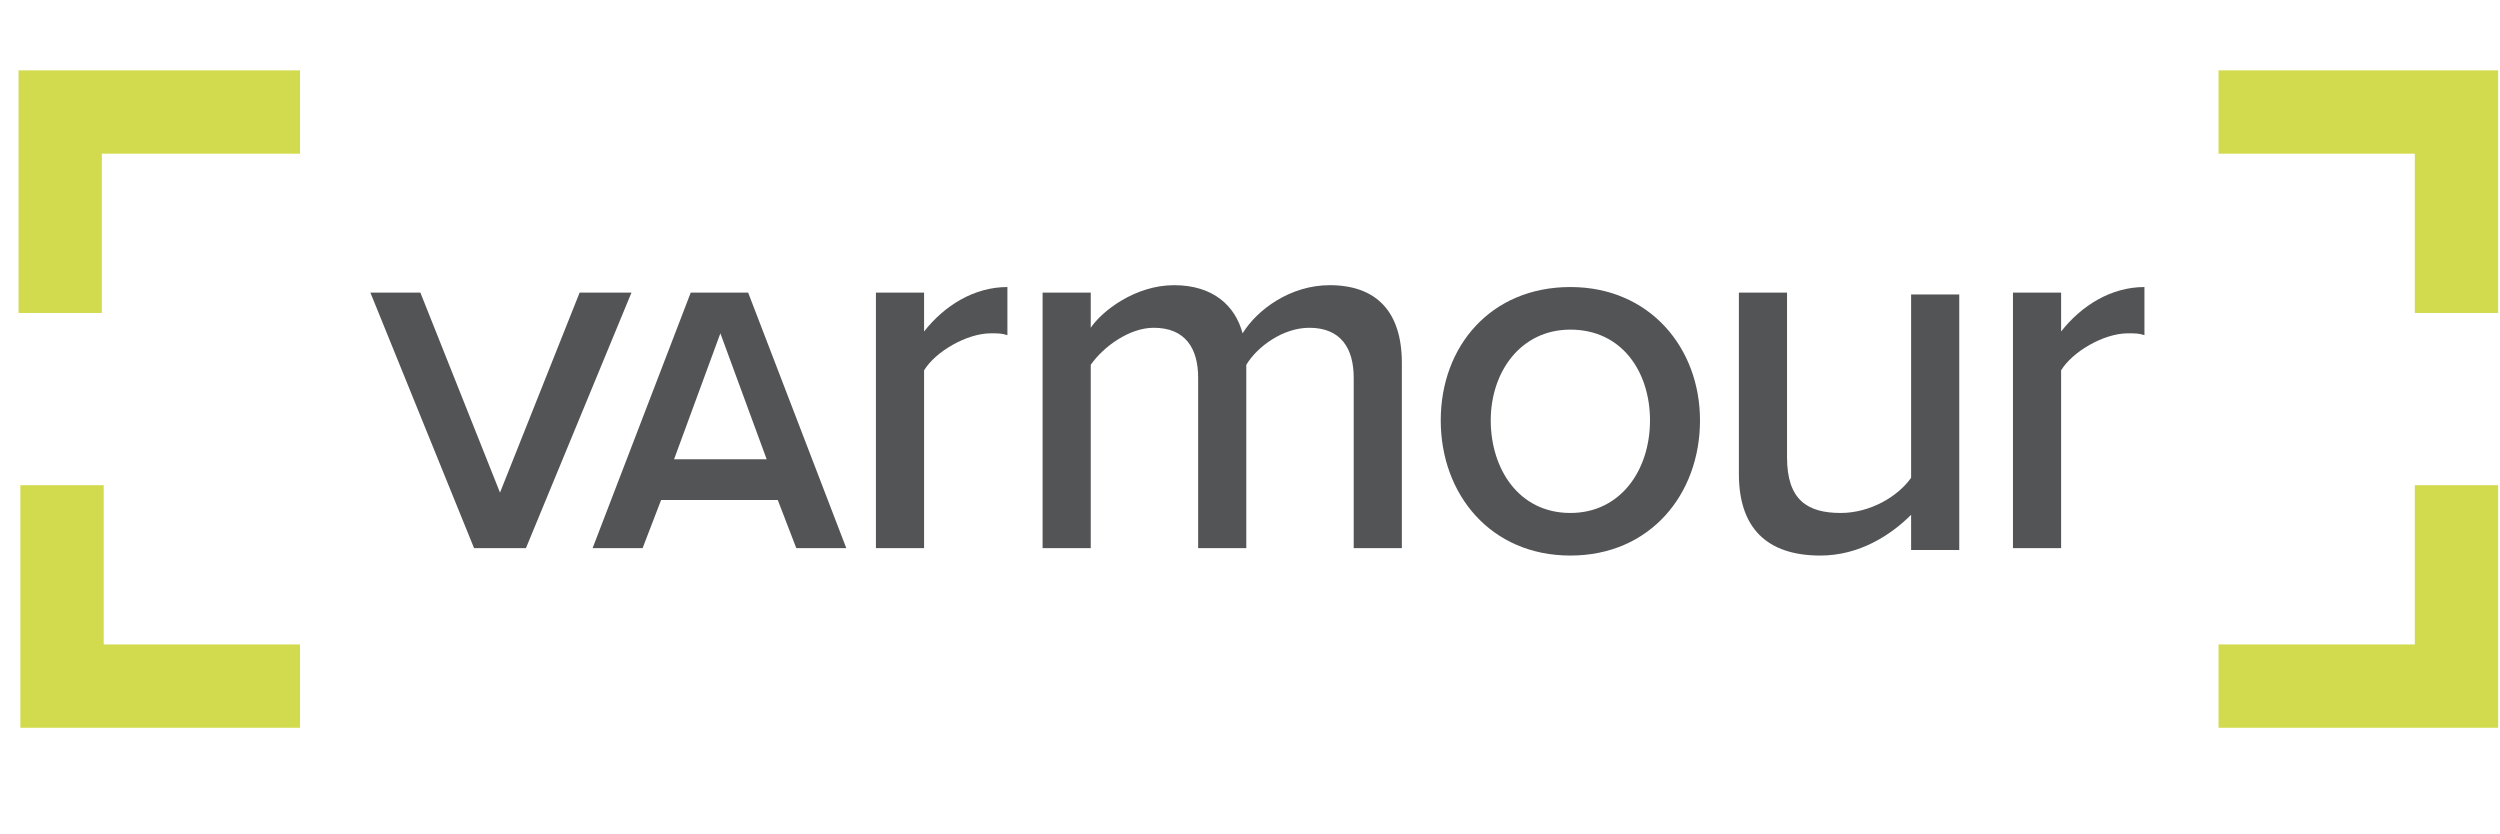
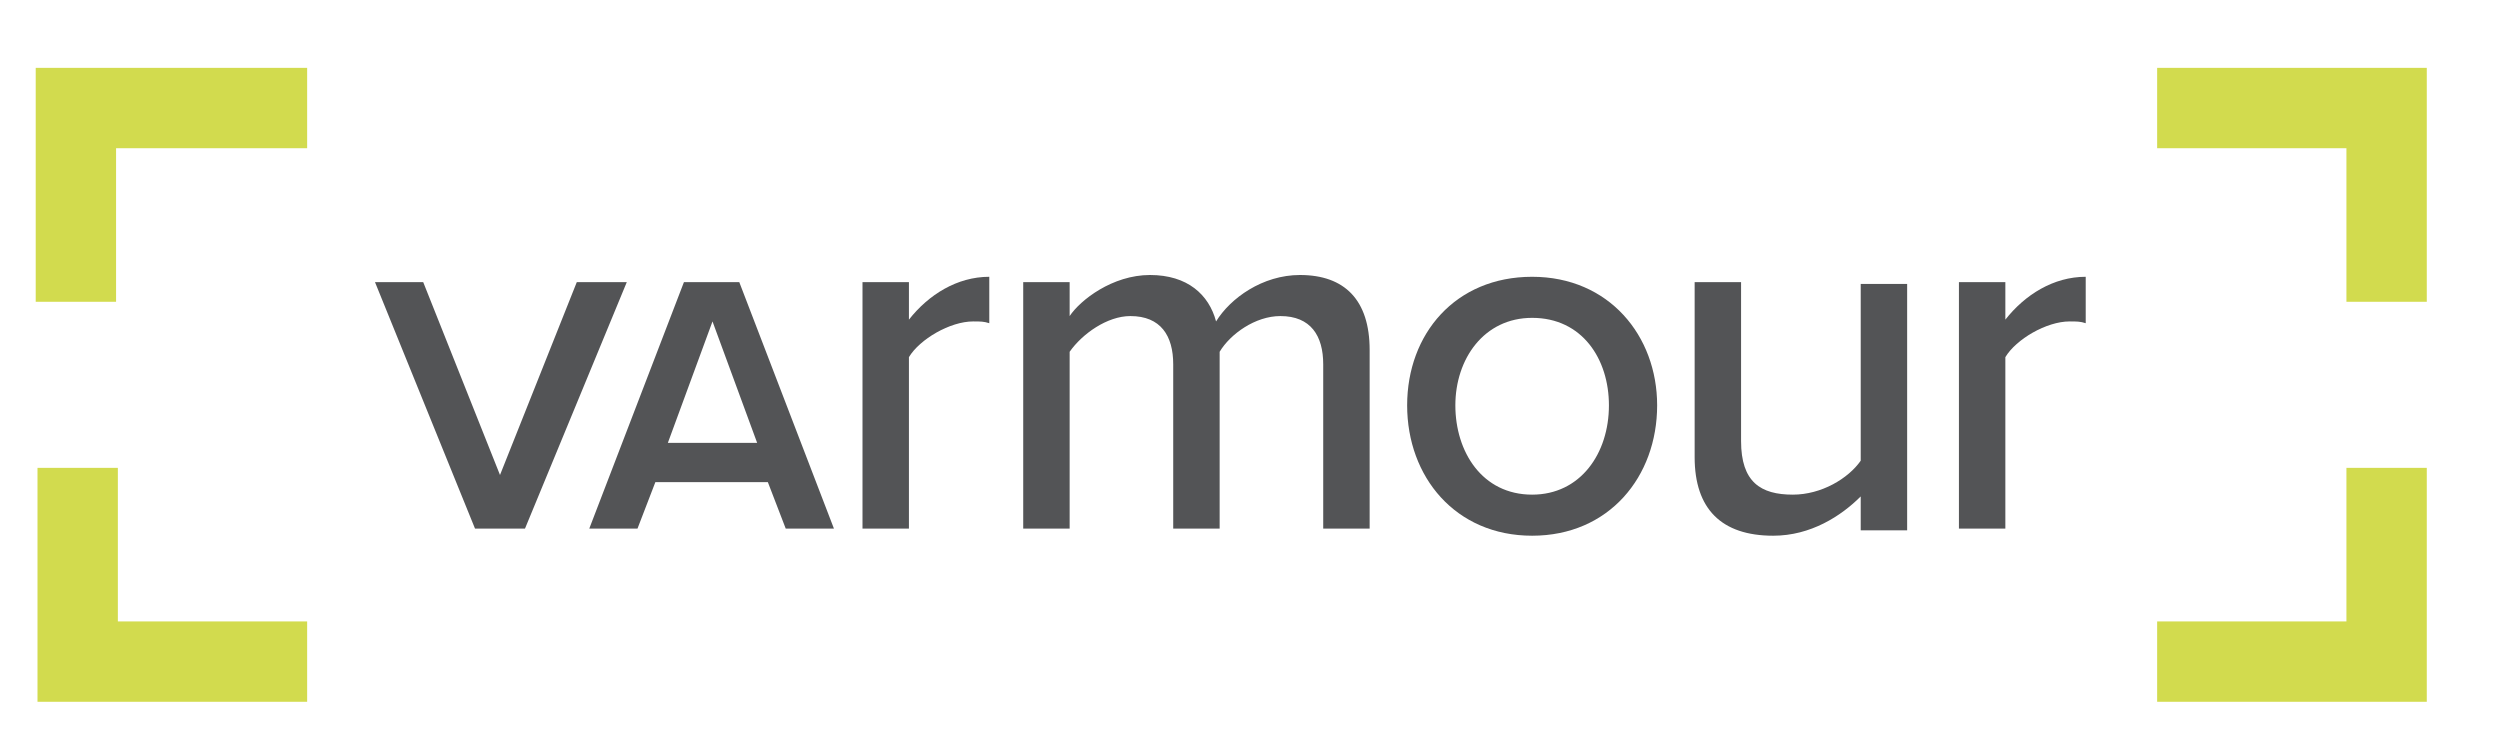
- <svg xmlns="http://www.w3.org/2000/svg" version="1.1" id="2952db49-db92-4a75-9ae7-c1577767464c" x="0px" y="0px" viewBox="544 375 135 45" xml:space="preserve">
+ <svg xmlns="http://www.w3.org/2000/svg" version="1.1" id="2952db49-db92-4a75-9ae7-c1577767464c" x="0px" y="0px" viewBox="543 375 140 42" xml:space="preserve">
  <g>
    <polygon class="st0" points="560.2,414.3 545.1,414.3 545.1,401.2 549.6,401.2 549.6,409.8 560.2,409.8  " fill="#D2DB4E" />
  </g>
  <g>
    <polygon class="st0" points="549.5,391.9 545,391.9 545,378.8 560.2,378.8 560.2,383.3 549.5,383.3  " fill="#D2DB4E" />
  </g>
  <g>
    <polygon class="st0" points="678.9,391.9 674.4,391.9 674.4,383.3 663.8,383.3 663.8,378.8 678.9,378.8  " fill="#D2DB4E" />
  </g>
  <g>
    <polygon class="st0" points="678.9,414.3 663.8,414.3 663.8,409.8 674.4,409.8 674.4,401.2 678.9,401.2  " fill="#D2DB4E" />
  </g>
  <path class="st1" d="M564,390.8h2.7l4.3,10.8l4.3-10.8h2.8l-5.7,13.8h-2.8L564,390.8z" fill="#535456" />
  <path class="st1" d="M591.3,390.8h2.6v2.1c1.1-1.4,2.7-2.4,4.5-2.4v2.6c-0.3-0.1-0.5-0.1-0.9-0.1c-1.3,0-3,1-3.6,2v9.6h-2.6V390.8z" fill="#535456" />
  <path class="st1" d="M617.1,395.4c0-1.6-0.7-2.7-2.4-2.7c-1.4,0-2.8,1-3.4,2v9.9h-2.6v-9.2c0-1.6-0.7-2.7-2.4-2.7  c-1.3,0-2.7,1-3.4,2v9.9h-2.6v-13.8h2.6v1.9c0.6-0.9,2.4-2.3,4.5-2.3c2.1,0,3.3,1.1,3.7,2.6c0.8-1.3,2.6-2.6,4.7-2.6  c2.5,0,3.9,1.4,3.9,4.2v10h-2.6V395.4z" fill="#535456" />
  <path class="st1" d="M621.8,397.7c0-4,2.7-7.2,7-7.2c4.3,0,7,3.3,7,7.2c0,4-2.7,7.3-7,7.3C624.5,405,621.8,401.7,621.8,397.7z   M633.1,397.7c0-2.6-1.5-4.9-4.3-4.9c-2.7,0-4.3,2.3-4.3,4.9c0,2.6,1.5,5,4.3,5C631.5,402.7,633.1,400.4,633.1,397.7z" fill="#535456" />
  <path class="st1" d="M647.2,402.8c-1.1,1.1-2.8,2.2-4.9,2.2c-2.9,0-4.4-1.5-4.4-4.4v-9.8h2.6v8.9c0,2.3,1.1,3,2.9,3  c1.6,0,3.1-0.9,3.8-1.9v-9.9h2.6v13.8h-2.6V402.8z" fill="#535456" />
  <path class="st1" d="M652.7,390.8h2.6v2.1c1.1-1.4,2.7-2.4,4.5-2.4v2.6c-0.3-0.1-0.5-0.1-0.9-0.1c-1.3,0-3,1-3.6,2v9.6h-2.6V390.8z" fill="#535456" />
  <path class="st1" d="M587,404.6h2.7l-5.3-13.8h-3.1l-5.3,13.8l0,0h2.7l1-2.6h6.3L587,404.6z M580.4,399.8l2.5-6.8l2.5,6.8H580.4z" fill="#535456" />
</svg>
